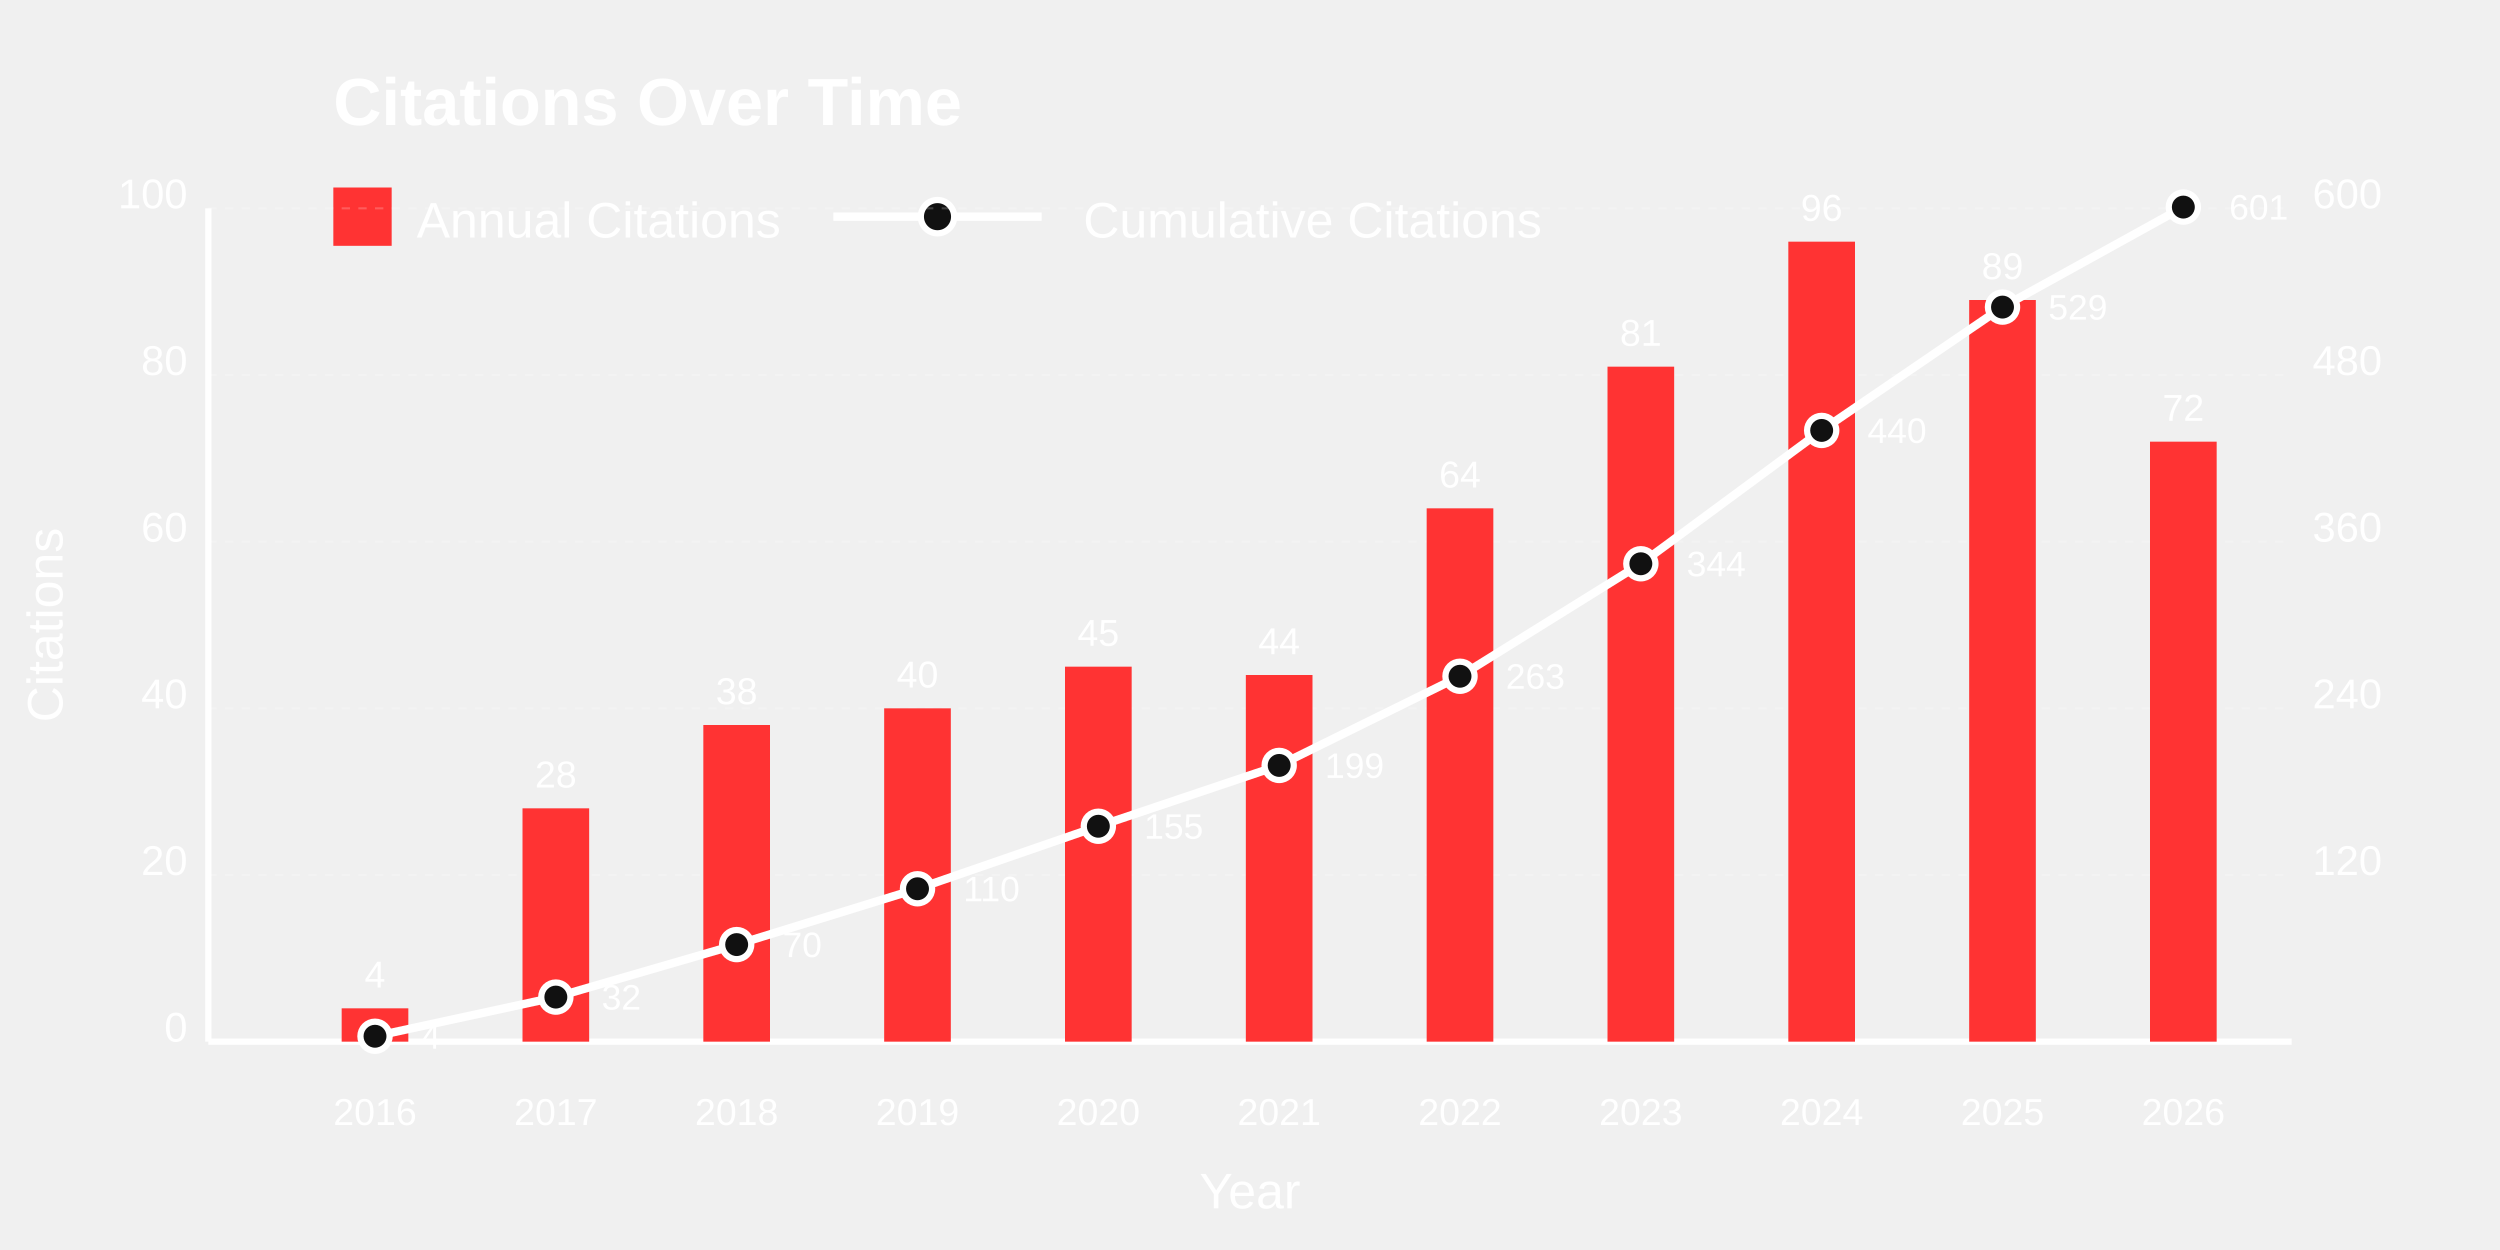
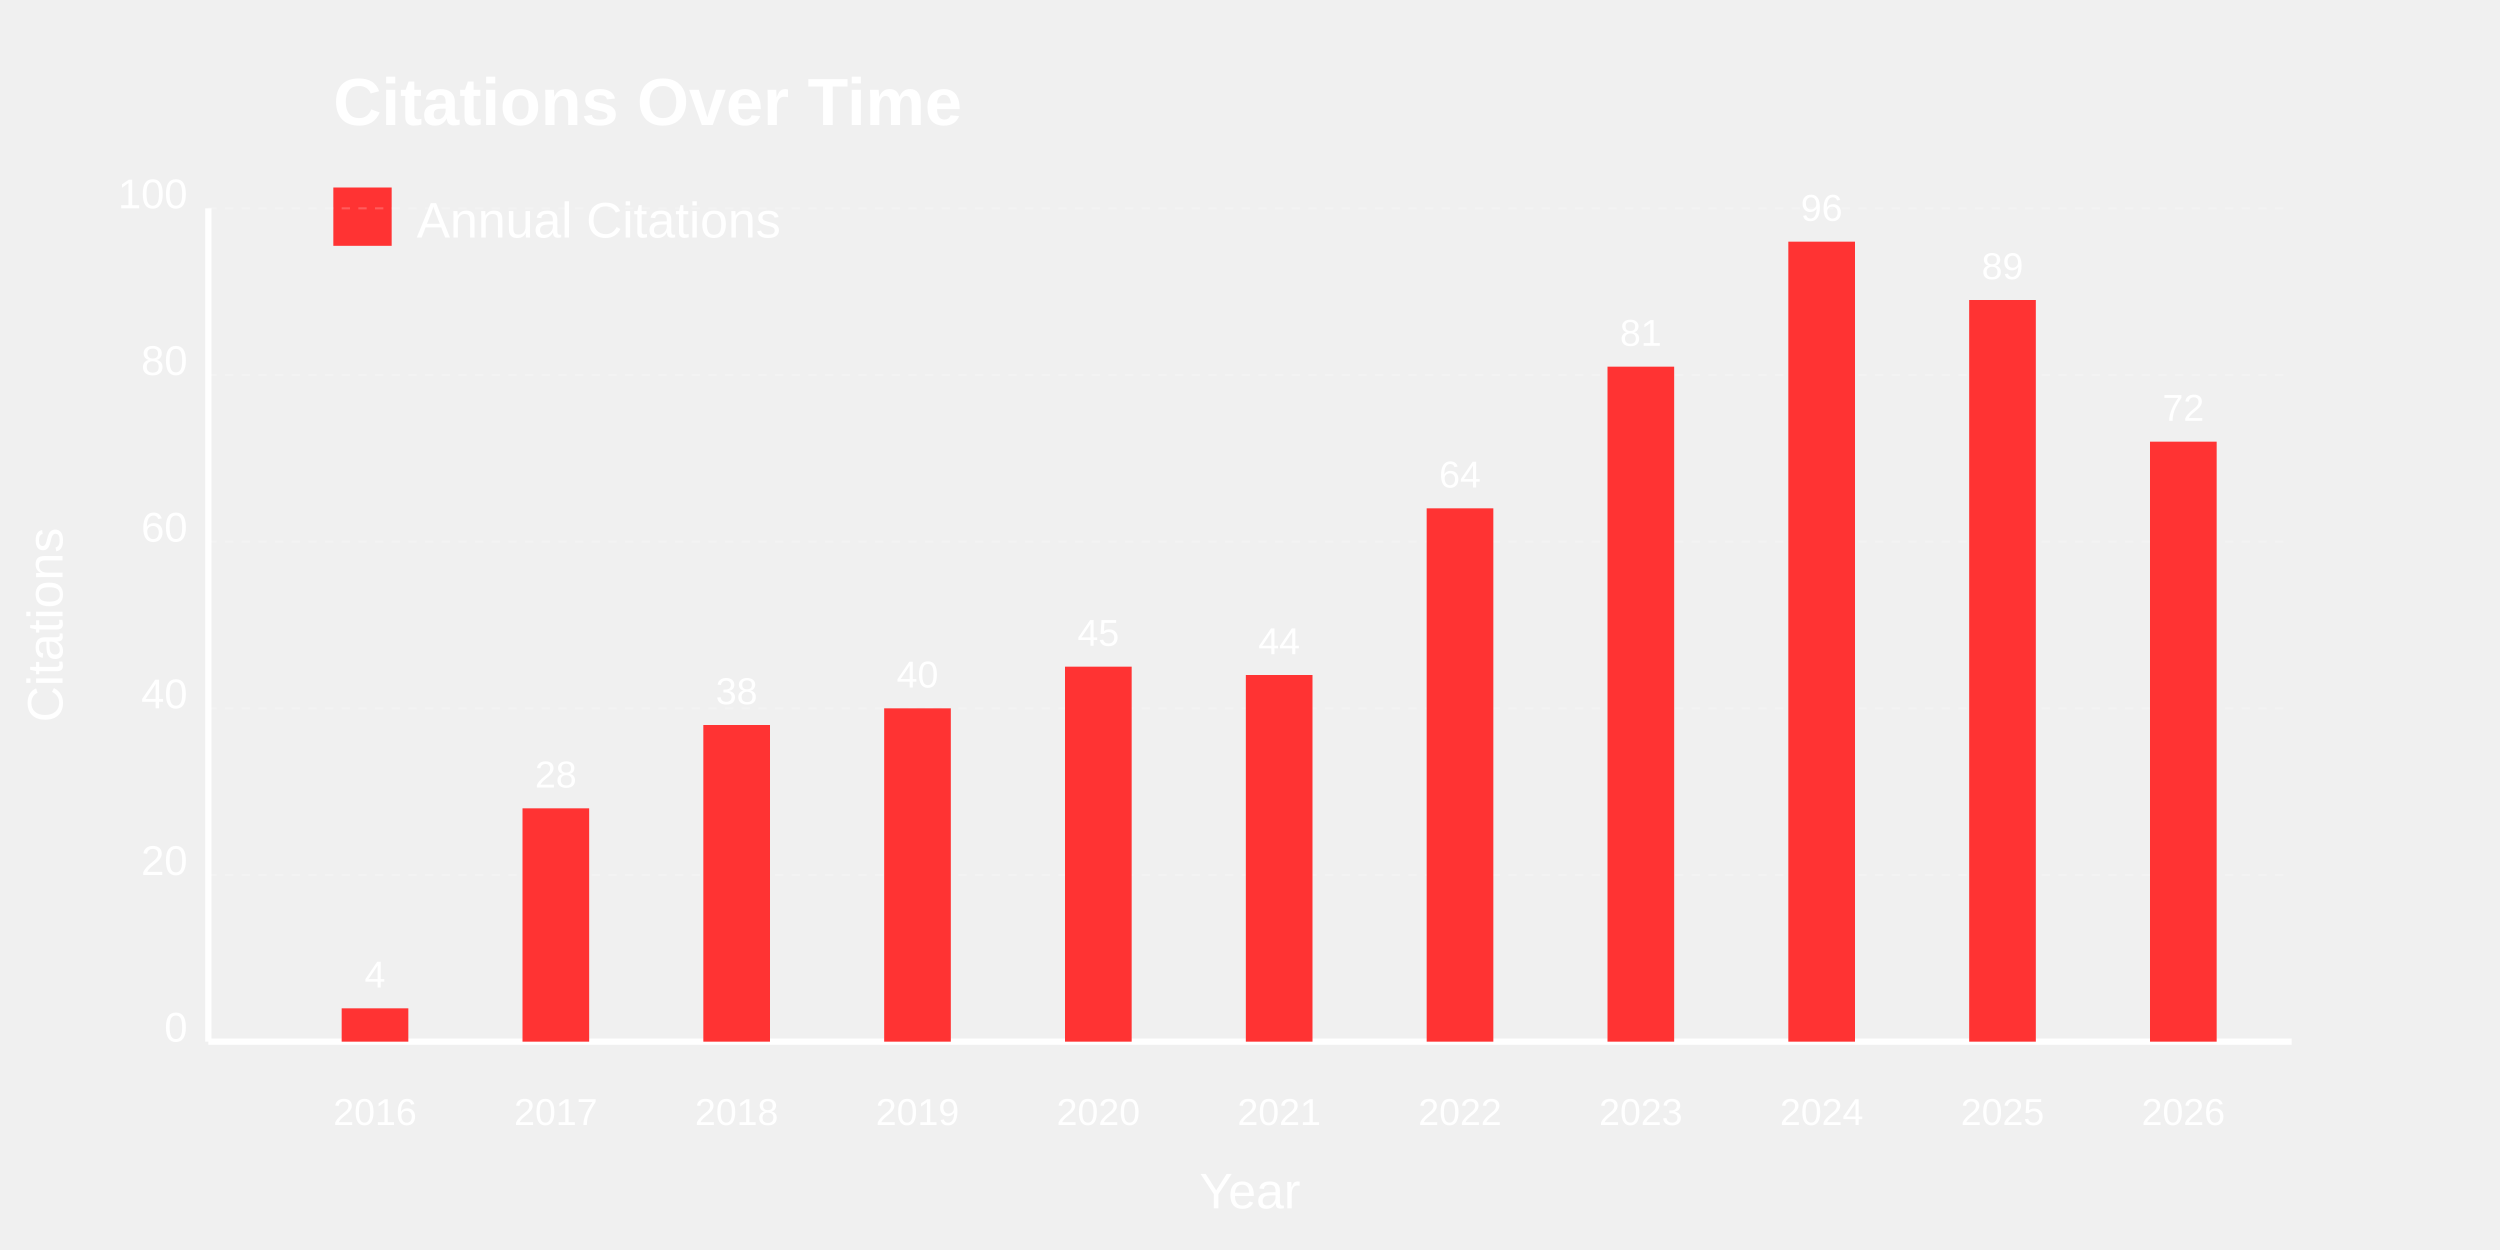
<svg xmlns="http://www.w3.org/2000/svg" width="600" height="300" viewBox="0 0 600 300">
  <defs>
    <style>
      .dark { display: block; }
      .light { display: none; }
      :root[data-theme='light'] .dark { display: none; }
      :root[data-theme='light'] .light { display: block; }
    </style>
  </defs>
  <g class="dark">
    <rect width="600" height="300" fill="transparent" />
    <text x="80" y="30" font-family="Arial, sans-serif" font-size="16" fill="#ffffff" text-anchor="start" font-weight="bold">Citations Over Time</text>
    <rect x="80" y="45" width="14" height="14" fill="#ff3333" />
    <text x="100" y="57" font-family="Arial, sans-serif" font-size="12" fill="#ffffff">Annual Citations</text>
-     <line x1="200" y1="52" x2="221" y2="52" stroke="#ffffff" stroke-width="2" />
-     <circle cx="225" cy="52" r="4" fill="#111111" stroke="#ffffff" stroke-width="1.5" />
-     <line x1="229" y1="52" x2="250" y2="52" stroke="#ffffff" stroke-width="2" />
-     <text x="260" y="57" font-family="Arial, sans-serif" font-size="12" fill="#ffffff">Cumulative Citations</text>
    <line x1="50" y1="250" x2="550" y2="250" stroke="#ffffff" stroke-width="1.5" />
    <line x1="50" y1="250" x2="50" y2="50" stroke="#ffffff" stroke-width="1.5" />
    <g opacity="0.2">
      <line x1="50" y1="210" x2="550" y2="210" stroke="#ffffff" stroke-width="0.5" stroke-dasharray="2,2" />
      <line x1="50" y1="170" x2="550" y2="170" stroke="#ffffff" stroke-width="0.5" stroke-dasharray="2,2" />
      <line x1="50" y1="130" x2="550" y2="130" stroke="#ffffff" stroke-width="0.5" stroke-dasharray="2,2" />
      <line x1="50" y1="90" x2="550" y2="90" stroke="#ffffff" stroke-width="0.5" stroke-dasharray="2,2" />
      <line x1="50" y1="50" x2="550" y2="50" stroke="#ffffff" stroke-width="0.5" stroke-dasharray="2,2" />
    </g>
    <text x="45" y="250" font-family="Arial, sans-serif" font-size="10" fill="#ffffff" text-anchor="end">0</text>
    <text x="45" y="210" font-family="Arial, sans-serif" font-size="10" fill="#ffffff" text-anchor="end">20</text>
    <text x="45" y="170" font-family="Arial, sans-serif" font-size="10" fill="#ffffff" text-anchor="end">40</text>
    <text x="45" y="130" font-family="Arial, sans-serif" font-size="10" fill="#ffffff" text-anchor="end">60</text>
    <text x="45" y="90" font-family="Arial, sans-serif" font-size="10" fill="#ffffff" text-anchor="end">80</text>
    <text x="45" y="50" font-family="Arial, sans-serif" font-size="10" fill="#ffffff" text-anchor="end">100</text>
-     <text x="555" y="210" font-family="Arial, sans-serif" font-size="10" fill="#ffffff" text-anchor="start">120</text>
-     <text x="555" y="170" font-family="Arial, sans-serif" font-size="10" fill="#ffffff" text-anchor="start">240</text>
-     <text x="555" y="130" font-family="Arial, sans-serif" font-size="10" fill="#ffffff" text-anchor="start">360</text>
-     <text x="555" y="90" font-family="Arial, sans-serif" font-size="10" fill="#ffffff" text-anchor="start">480</text>
-     <text x="555" y="50" font-family="Arial, sans-serif" font-size="10" fill="#ffffff" text-anchor="start">600</text>
    <text x="90" y="270" font-family="Arial, sans-serif" font-size="9" fill="#ffffff" text-anchor="middle">2016</text>
    <text x="133.4" y="270" font-family="Arial, sans-serif" font-size="9" fill="#ffffff" text-anchor="middle">2017</text>
    <text x="176.8" y="270" font-family="Arial, sans-serif" font-size="9" fill="#ffffff" text-anchor="middle">2018</text>
    <text x="220.2" y="270" font-family="Arial, sans-serif" font-size="9" fill="#ffffff" text-anchor="middle">2019</text>
    <text x="263.6" y="270" font-family="Arial, sans-serif" font-size="9" fill="#ffffff" text-anchor="middle">2020</text>
    <text x="307" y="270" font-family="Arial, sans-serif" font-size="9" fill="#ffffff" text-anchor="middle">2021</text>
    <text x="350.4" y="270" font-family="Arial, sans-serif" font-size="9" fill="#ffffff" text-anchor="middle">2022</text>
    <text x="393.8" y="270" font-family="Arial, sans-serif" font-size="9" fill="#ffffff" text-anchor="middle">2023</text>
    <text x="437.2" y="270" font-family="Arial, sans-serif" font-size="9" fill="#ffffff" text-anchor="middle">2024</text>
    <text x="480.6" y="270" font-family="Arial, sans-serif" font-size="9" fill="#ffffff" text-anchor="middle">2025</text>
    <text x="524" y="270" font-family="Arial, sans-serif" font-size="9" fill="#ffffff" text-anchor="middle">2026</text>
    <rect x="82" y="242" width="16" height="8" fill="#ff3333" />
    <rect x="125.4" y="194" width="16" height="56" fill="#ff3333" />
    <rect x="168.8" y="174" width="16" height="76" fill="#ff3333" />
    <rect x="212.2" y="170" width="16" height="80" fill="#ff3333" />
    <rect x="255.6" y="160" width="16" height="90" fill="#ff3333" />
    <rect x="299" y="162" width="16" height="88" fill="#ff3333" />
    <rect x="342.4" y="122" width="16" height="128" fill="#ff3333" />
    <rect x="385.8" y="88" width="16" height="162" fill="#ff3333" />
    <rect x="429.2" y="58" width="16" height="192" fill="#ff3333" />
    <rect x="472.6" y="72" width="16" height="178" fill="#ff3333" />
    <rect x="516" y="106" width="16" height="144" fill="#ff3333" />
    <text x="90" y="237" font-family="Arial, sans-serif" font-size="9" fill="#ffffff" text-anchor="middle">4</text>
    <text x="133.4" y="189" font-family="Arial, sans-serif" font-size="9" fill="#ffffff" text-anchor="middle">28</text>
    <text x="176.8" y="169" font-family="Arial, sans-serif" font-size="9" fill="#ffffff" text-anchor="middle">38</text>
    <text x="220.2" y="165" font-family="Arial, sans-serif" font-size="9" fill="#ffffff" text-anchor="middle">40</text>
    <text x="263.6" y="155" font-family="Arial, sans-serif" font-size="9" fill="#ffffff" text-anchor="middle">45</text>
    <text x="307" y="157" font-family="Arial, sans-serif" font-size="9" fill="#ffffff" text-anchor="middle">44</text>
    <text x="350.4" y="117" font-family="Arial, sans-serif" font-size="9" fill="#ffffff" text-anchor="middle">64</text>
    <text x="393.8" y="83" font-family="Arial, sans-serif" font-size="9" fill="#ffffff" text-anchor="middle">81</text>
    <text x="437.2" y="53" font-family="Arial, sans-serif" font-size="9" fill="#ffffff" text-anchor="middle">96</text>
    <text x="480.6" y="67" font-family="Arial, sans-serif" font-size="9" fill="#ffffff" text-anchor="middle">89</text>
    <text x="524" y="101" font-family="Arial, sans-serif" font-size="9" fill="#ffffff" text-anchor="middle">72</text>
-     <polyline points="90,248.7 133.4,239.3 176.8,226.7 220.2,213.3 263.6,198.3 307,183.7 350.4,162.3 393.8,135.3 437.2,103.3 480.6,73.7 524,49.7" fill="none" stroke="#ffffff" stroke-width="2" />
-     <circle cx="90" cy="248.7" r="3.5" fill="#111111" stroke="#ffffff" stroke-width="1.5" />
-     <circle cx="133.4" cy="239.3" r="3.5" fill="#111111" stroke="#ffffff" stroke-width="1.5" />
-     <circle cx="176.8" cy="226.7" r="3.5" fill="#111111" stroke="#ffffff" stroke-width="1.5" />
-     <circle cx="220.2" cy="213.3" r="3.5" fill="#111111" stroke="#ffffff" stroke-width="1.5" />
-     <circle cx="263.6" cy="198.3" r="3.5" fill="#111111" stroke="#ffffff" stroke-width="1.5" />
-     <circle cx="307" cy="183.7" r="3.5" fill="#111111" stroke="#ffffff" stroke-width="1.5" />
-     <circle cx="350.4" cy="162.3" r="3.5" fill="#111111" stroke="#ffffff" stroke-width="1.5" />
-     <circle cx="393.8" cy="135.3" r="3.5" fill="#111111" stroke="#ffffff" stroke-width="1.5" />
-     <circle cx="437.2" cy="103.3" r="3.5" fill="#111111" stroke="#ffffff" stroke-width="1.5" />
-     <circle cx="480.6" cy="73.7" r="3.5" fill="#111111" stroke="#ffffff" stroke-width="1.5" />
-     <circle cx="524" cy="49.7" r="3.5" fill="#111111" stroke="#ffffff" stroke-width="1.5" />
-     <text x="101" y="251.7" font-family="Arial, sans-serif" font-size="8.5" fill="#ffffff" text-anchor="start">4</text>
-     <text x="144.4" y="242.3" font-family="Arial, sans-serif" font-size="8.5" fill="#ffffff" text-anchor="start">32</text>
-     <text x="187.8" y="229.7" font-family="Arial, sans-serif" font-size="8.5" fill="#ffffff" text-anchor="start">70</text>
-     <text x="231.2" y="216.3" font-family="Arial, sans-serif" font-size="8.5" fill="#ffffff" text-anchor="start">110</text>
-     <text x="274.6" y="201.3" font-family="Arial, sans-serif" font-size="8.5" fill="#ffffff" text-anchor="start">155</text>
-     <text x="318" y="186.7" font-family="Arial, sans-serif" font-size="8.5" fill="#ffffff" text-anchor="start">199</text>
-     <text x="361.4" y="165.3" font-family="Arial, sans-serif" font-size="8.5" fill="#ffffff" text-anchor="start">263</text>
-     <text x="404.8" y="138.3" font-family="Arial, sans-serif" font-size="8.5" fill="#ffffff" text-anchor="start">344</text>
-     <text x="448.2" y="106.3" font-family="Arial, sans-serif" font-size="8.5" fill="#ffffff" text-anchor="start">440</text>
-     <text x="491.6" y="76.7" font-family="Arial, sans-serif" font-size="8.5" fill="#ffffff" text-anchor="start">529</text>
-     <text x="535" y="52.7" font-family="Arial, sans-serif" font-size="8.5" fill="#ffffff" text-anchor="start">601</text>
    <text x="300" y="290" font-family="Arial, sans-serif" font-size="12" fill="#ffffff" text-anchor="middle">Year</text>
    <text x="15" y="150" font-family="Arial, sans-serif" font-size="12" fill="#ffffff" text-anchor="middle" transform="rotate(-90, 15, 150)">Citations</text>
  </g>
  <g class="light">
    <rect width="600" height="300" fill="transparent" />
    <text x="80" y="30" font-family="Arial, sans-serif" font-size="16" fill="#000000" text-anchor="start" font-weight="bold">Citations Over Time</text>
    <rect x="80" y="45" width="14" height="14" fill="#ff3333" />
    <text x="100" y="57" font-family="Arial, sans-serif" font-size="12" fill="#000000">Annual Citations</text>
-     <line x1="200" y1="52" x2="221" y2="52" stroke="#000000" stroke-width="2" />
-     <circle cx="225" cy="52" r="4" fill="white" stroke="#000000" stroke-width="1.5" />
-     <line x1="229" y1="52" x2="250" y2="52" stroke="#000000" stroke-width="2" />
-     <text x="260" y="57" font-family="Arial, sans-serif" font-size="12" fill="#000000">Cumulative Citations</text>
    <line x1="50" y1="250" x2="550" y2="250" stroke="#000000" stroke-width="1.5" />
    <line x1="50" y1="250" x2="50" y2="50" stroke="#000000" stroke-width="1.5" />
    <g opacity="0.2">
      <line x1="50" y1="210" x2="550" y2="210" stroke="#000000" stroke-width="0.5" stroke-dasharray="2,2" />
      <line x1="50" y1="170" x2="550" y2="170" stroke="#000000" stroke-width="0.5" stroke-dasharray="2,2" />
      <line x1="50" y1="130" x2="550" y2="130" stroke="#000000" stroke-width="0.5" stroke-dasharray="2,2" />
      <line x1="50" y1="90" x2="550" y2="90" stroke="#000000" stroke-width="0.5" stroke-dasharray="2,2" />
      <line x1="50" y1="50" x2="550" y2="50" stroke="#000000" stroke-width="0.5" stroke-dasharray="2,2" />
    </g>
    <text x="45" y="250" font-family="Arial, sans-serif" font-size="10" fill="#000000" text-anchor="end">0</text>
    <text x="45" y="210" font-family="Arial, sans-serif" font-size="10" fill="#000000" text-anchor="end">20</text>
    <text x="45" y="170" font-family="Arial, sans-serif" font-size="10" fill="#000000" text-anchor="end">40</text>
    <text x="45" y="130" font-family="Arial, sans-serif" font-size="10" fill="#000000" text-anchor="end">60</text>
    <text x="45" y="90" font-family="Arial, sans-serif" font-size="10" fill="#000000" text-anchor="end">80</text>
    <text x="45" y="50" font-family="Arial, sans-serif" font-size="10" fill="#000000" text-anchor="end">100</text>
-     <text x="555" y="210" font-family="Arial, sans-serif" font-size="10" fill="#000000" text-anchor="start">120</text>
-     <text x="555" y="170" font-family="Arial, sans-serif" font-size="10" fill="#000000" text-anchor="start">240</text>
-     <text x="555" y="130" font-family="Arial, sans-serif" font-size="10" fill="#000000" text-anchor="start">360</text>
-     <text x="555" y="90" font-family="Arial, sans-serif" font-size="10" fill="#000000" text-anchor="start">480</text>
-     <text x="555" y="50" font-family="Arial, sans-serif" font-size="10" fill="#000000" text-anchor="start">600</text>
    <text x="90" y="270" font-family="Arial, sans-serif" font-size="9" fill="#000000" text-anchor="middle">2016</text>
    <text x="133.4" y="270" font-family="Arial, sans-serif" font-size="9" fill="#000000" text-anchor="middle">2017</text>
    <text x="176.8" y="270" font-family="Arial, sans-serif" font-size="9" fill="#000000" text-anchor="middle">2018</text>
    <text x="220.2" y="270" font-family="Arial, sans-serif" font-size="9" fill="#000000" text-anchor="middle">2019</text>
    <text x="263.6" y="270" font-family="Arial, sans-serif" font-size="9" fill="#000000" text-anchor="middle">2020</text>
    <text x="307" y="270" font-family="Arial, sans-serif" font-size="9" fill="#000000" text-anchor="middle">2021</text>
    <text x="350.4" y="270" font-family="Arial, sans-serif" font-size="9" fill="#000000" text-anchor="middle">2022</text>
    <text x="393.8" y="270" font-family="Arial, sans-serif" font-size="9" fill="#000000" text-anchor="middle">2023</text>
    <text x="437.2" y="270" font-family="Arial, sans-serif" font-size="9" fill="#000000" text-anchor="middle">2024</text>
    <text x="480.6" y="270" font-family="Arial, sans-serif" font-size="9" fill="#000000" text-anchor="middle">2025</text>
    <text x="524" y="270" font-family="Arial, sans-serif" font-size="9" fill="#000000" text-anchor="middle">2026</text>
    <rect x="82" y="242" width="16" height="8" fill="#ff3333" />
    <rect x="125.4" y="194" width="16" height="56" fill="#ff3333" />
    <rect x="168.8" y="174" width="16" height="76" fill="#ff3333" />
    <rect x="212.2" y="170" width="16" height="80" fill="#ff3333" />
    <rect x="255.6" y="160" width="16" height="90" fill="#ff3333" />
    <rect x="299" y="162" width="16" height="88" fill="#ff3333" />
    <rect x="342.4" y="122" width="16" height="128" fill="#ff3333" />
    <rect x="385.8" y="88" width="16" height="162" fill="#ff3333" />
    <rect x="429.2" y="58" width="16" height="192" fill="#ff3333" />
    <rect x="472.6" y="72" width="16" height="178" fill="#ff3333" />
    <rect x="516" y="106" width="16" height="144" fill="#ff3333" />
    <text x="90" y="237" font-family="Arial, sans-serif" font-size="9" fill="#000000" text-anchor="middle">4</text>
    <text x="133.4" y="189" font-family="Arial, sans-serif" font-size="9" fill="#000000" text-anchor="middle">28</text>
    <text x="176.8" y="169" font-family="Arial, sans-serif" font-size="9" fill="#000000" text-anchor="middle">38</text>
    <text x="220.2" y="165" font-family="Arial, sans-serif" font-size="9" fill="#000000" text-anchor="middle">40</text>
    <text x="263.6" y="155" font-family="Arial, sans-serif" font-size="9" fill="#000000" text-anchor="middle">45</text>
    <text x="307" y="157" font-family="Arial, sans-serif" font-size="9" fill="#000000" text-anchor="middle">44</text>
    <text x="350.4" y="117" font-family="Arial, sans-serif" font-size="9" fill="#000000" text-anchor="middle">64</text>
    <text x="393.8" y="83" font-family="Arial, sans-serif" font-size="9" fill="#000000" text-anchor="middle">81</text>
    <text x="437.2" y="53" font-family="Arial, sans-serif" font-size="9" fill="#000000" text-anchor="middle">96</text>
    <text x="480.6" y="67" font-family="Arial, sans-serif" font-size="9" fill="#000000" text-anchor="middle">89</text>
    <text x="524" y="101" font-family="Arial, sans-serif" font-size="9" fill="#000000" text-anchor="middle">72</text>
-     <polyline points="90,248.7 133.4,239.3 176.8,226.7 220.2,213.3 263.6,198.3 307,183.7 350.4,162.3 393.8,135.3 437.2,103.3 480.6,73.7 524,49.7" fill="none" stroke="#000000" stroke-width="2" />
-     <circle cx="90" cy="248.7" r="3.5" fill="white" stroke="#000000" stroke-width="1.5" />
-     <circle cx="133.4" cy="239.3" r="3.5" fill="white" stroke="#000000" stroke-width="1.5" />
-     <circle cx="176.8" cy="226.7" r="3.5" fill="white" stroke="#000000" stroke-width="1.5" />
-     <circle cx="220.2" cy="213.3" r="3.5" fill="white" stroke="#000000" stroke-width="1.5" />
-     <circle cx="263.6" cy="198.3" r="3.5" fill="white" stroke="#000000" stroke-width="1.5" />
-     <circle cx="307" cy="183.7" r="3.5" fill="white" stroke="#000000" stroke-width="1.5" />
-     <circle cx="350.4" cy="162.3" r="3.5" fill="white" stroke="#000000" stroke-width="1.5" />
-     <circle cx="393.8" cy="135.3" r="3.5" fill="white" stroke="#000000" stroke-width="1.5" />
-     <circle cx="437.2" cy="103.3" r="3.5" fill="white" stroke="#000000" stroke-width="1.5" />
-     <circle cx="480.6" cy="73.7" r="3.5" fill="white" stroke="#000000" stroke-width="1.5" />
-     <circle cx="524" cy="49.7" r="3.5" fill="white" stroke="#000000" stroke-width="1.5" />
-     <text x="101" y="251.7" font-family="Arial, sans-serif" font-size="8.5" fill="#000000" text-anchor="start">4</text>
-     <text x="144.4" y="242.3" font-family="Arial, sans-serif" font-size="8.5" fill="#000000" text-anchor="start">32</text>
-     <text x="187.8" y="229.7" font-family="Arial, sans-serif" font-size="8.5" fill="#000000" text-anchor="start">70</text>
-     <text x="231.2" y="216.3" font-family="Arial, sans-serif" font-size="8.5" fill="#000000" text-anchor="start">110</text>
-     <text x="274.6" y="201.3" font-family="Arial, sans-serif" font-size="8.5" fill="#000000" text-anchor="start">155</text>
-     <text x="318" y="186.7" font-family="Arial, sans-serif" font-size="8.5" fill="#000000" text-anchor="start">199</text>
-     <text x="361.4" y="165.3" font-family="Arial, sans-serif" font-size="8.5" fill="#000000" text-anchor="start">263</text>
-     <text x="404.8" y="138.3" font-family="Arial, sans-serif" font-size="8.5" fill="#000000" text-anchor="start">344</text>
-     <text x="448.2" y="106.3" font-family="Arial, sans-serif" font-size="8.5" fill="#000000" text-anchor="start">440</text>
-     <text x="491.6" y="76.7" font-family="Arial, sans-serif" font-size="8.5" fill="#000000" text-anchor="start">529</text>
-     <text x="535" y="52.7" font-family="Arial, sans-serif" font-size="8.5" fill="#000000" text-anchor="start">601</text>
    <text x="300" y="290" font-family="Arial, sans-serif" font-size="12" fill="#000000" text-anchor="middle">Year</text>
    <text x="15" y="150" font-family="Arial, sans-serif" font-size="12" fill="#000000" text-anchor="middle" transform="rotate(-90, 15, 150)">Citations</text>
  </g>
</svg>
